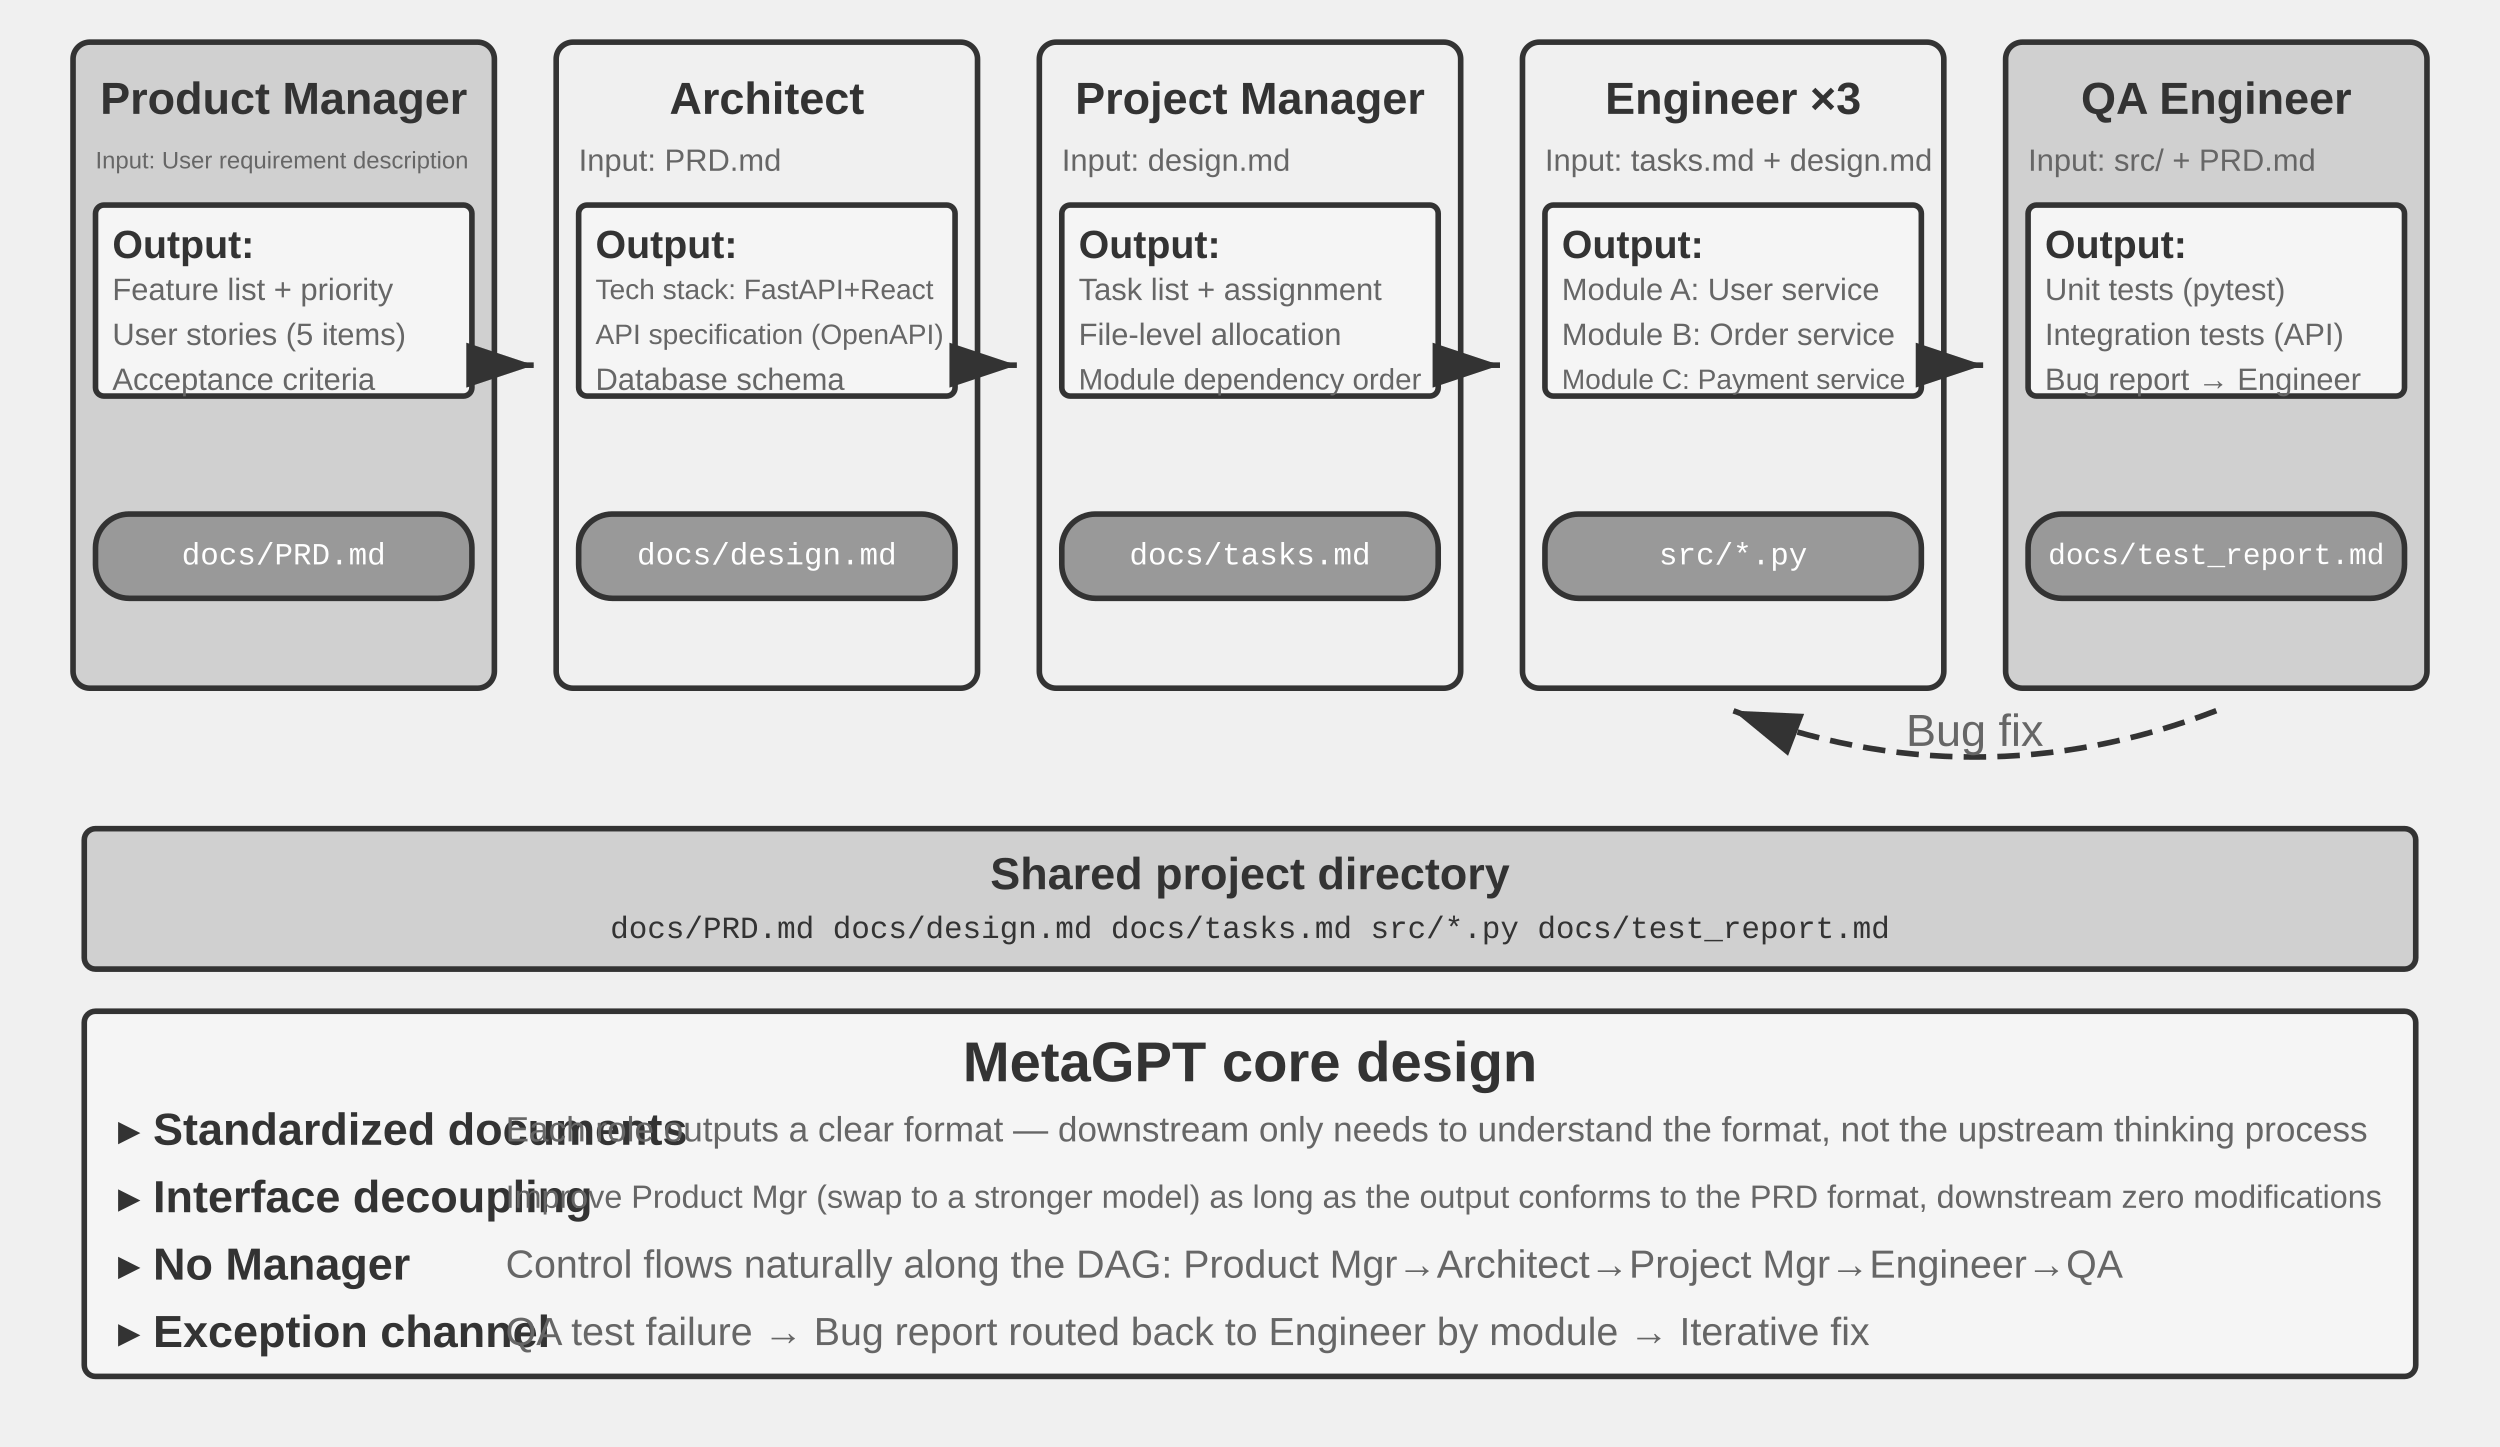
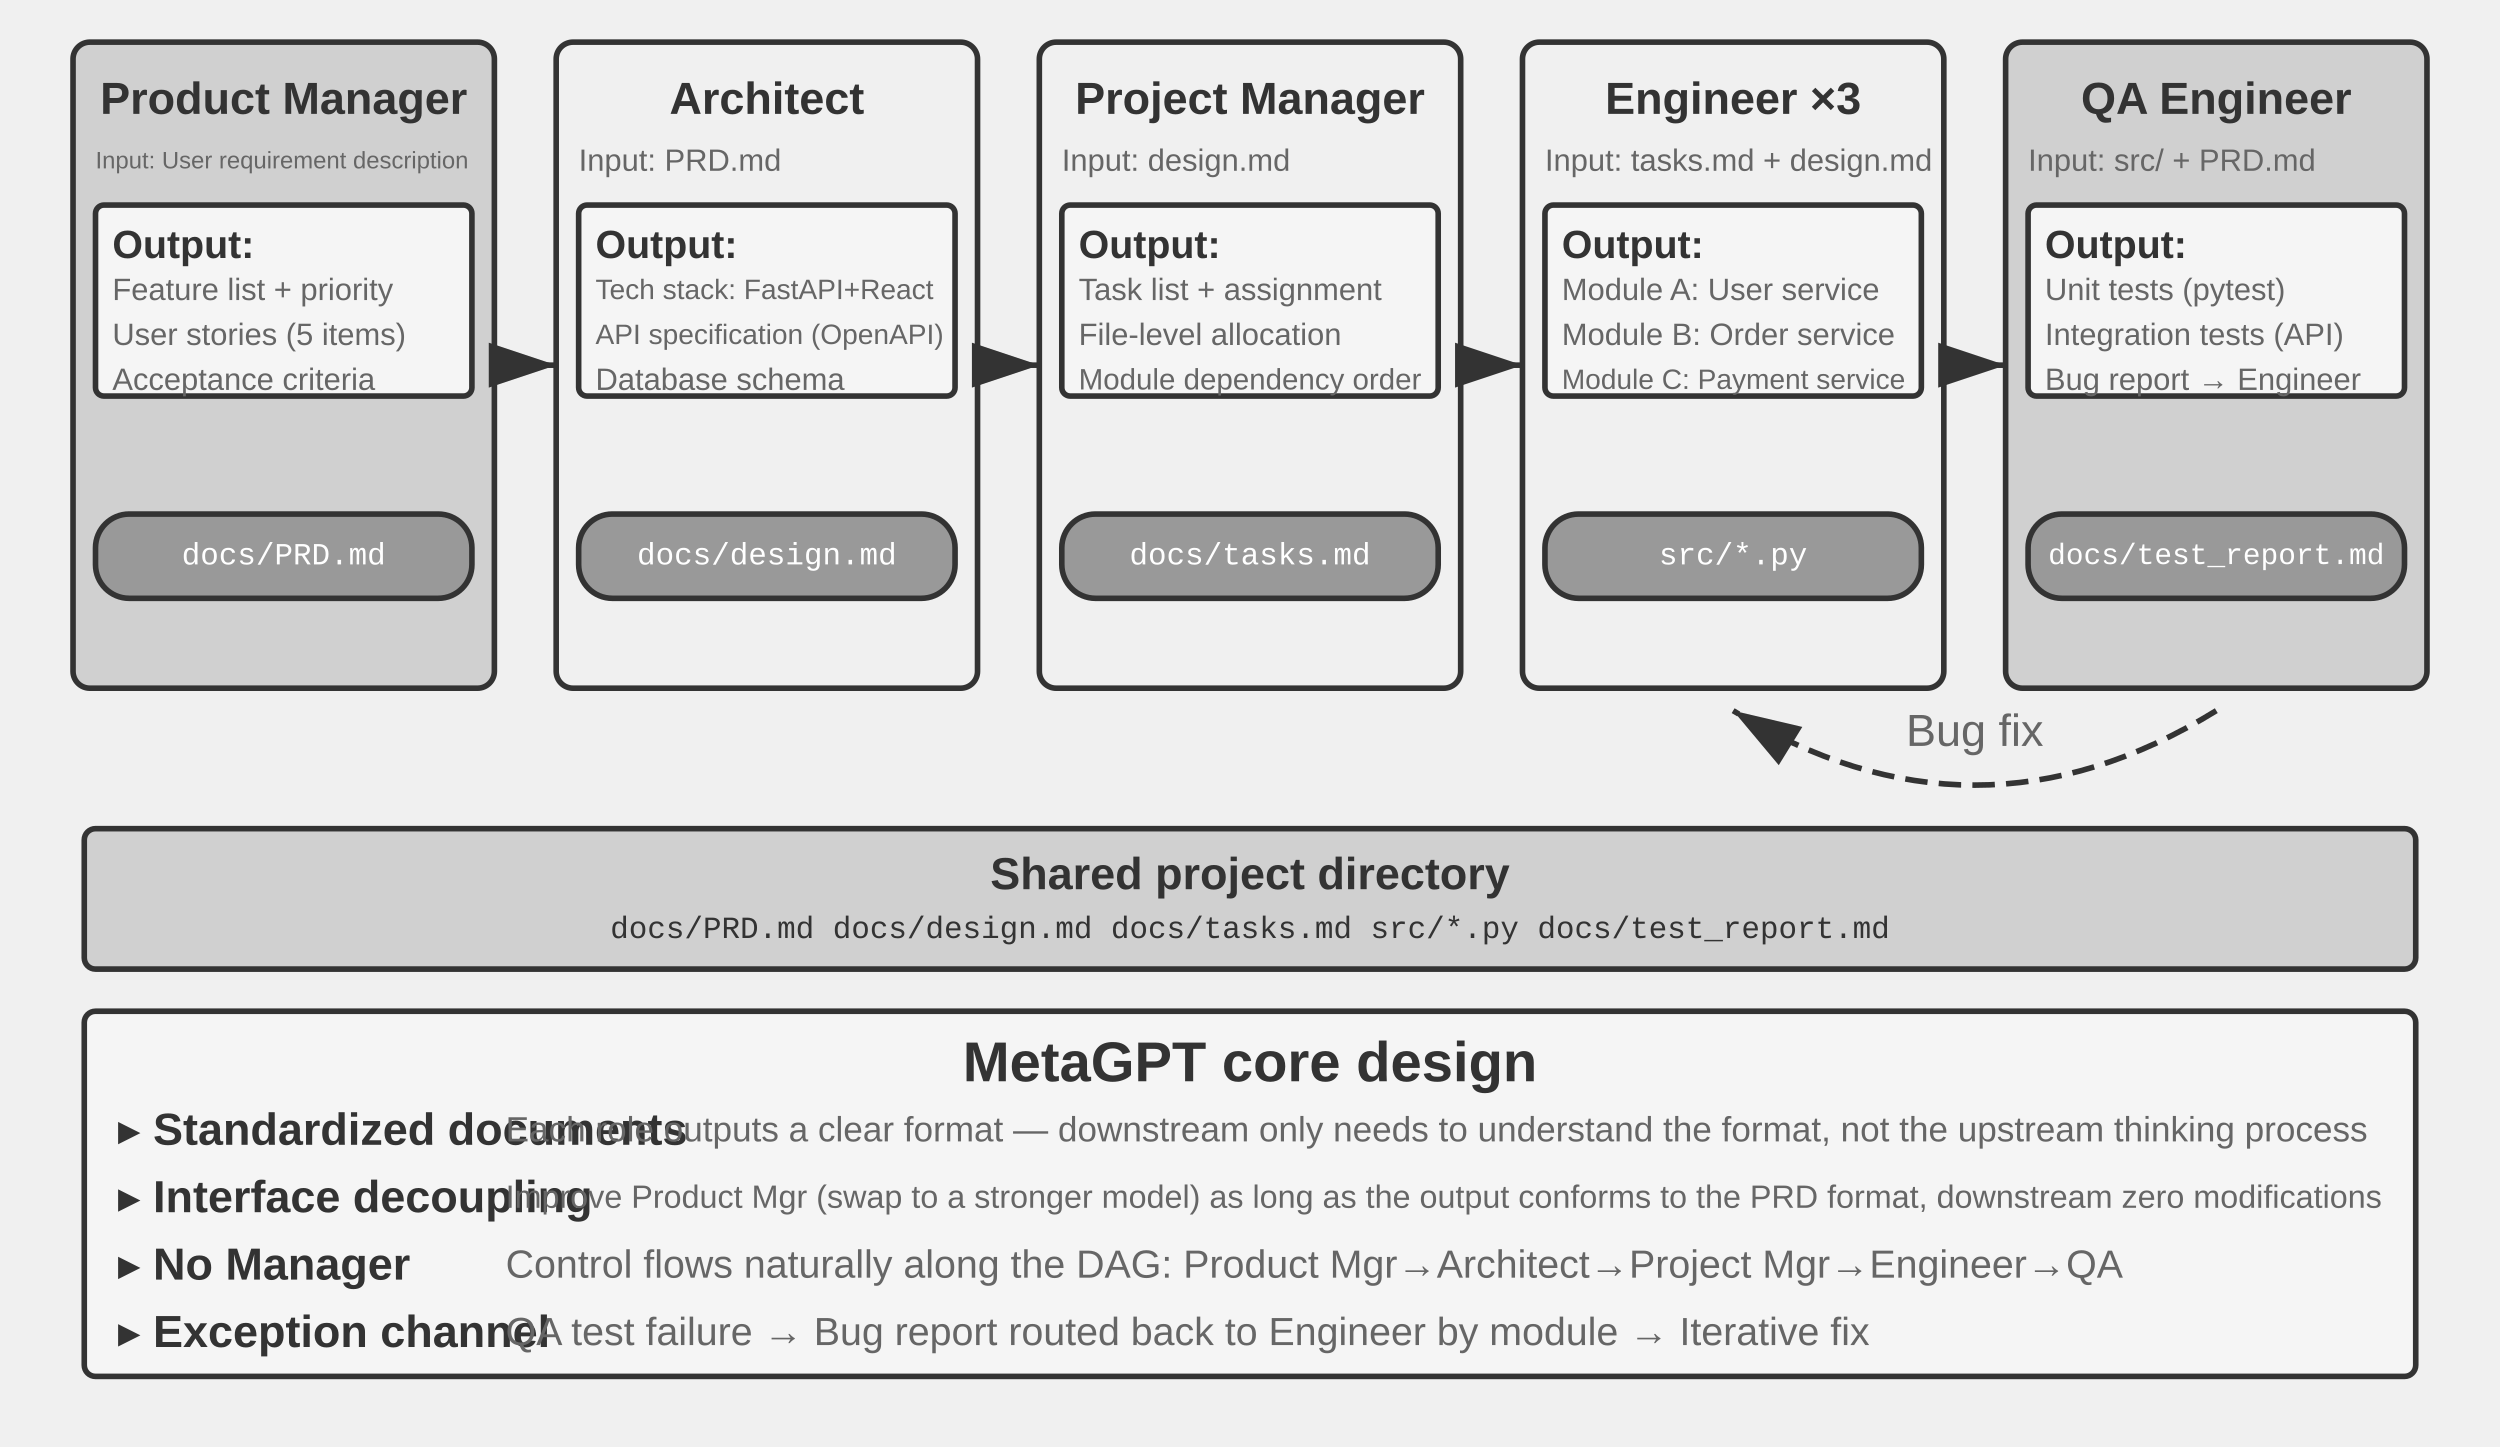
<svg xmlns="http://www.w3.org/2000/svg" viewBox="0 40 890 515" width="890" height="515" style="background:#ffffff">
  <defs>
    <marker id="ah" markerWidth="12" markerHeight="8" refX="12" refY="4" orient="auto">
      <polygon points="0 0, 12 4, 0 8" fill="#333333" />
    </marker>
    <marker id="ah-light" markerWidth="12" markerHeight="8" refX="12" refY="4" orient="auto">
      <polygon points="0 0, 12 4, 0 8" fill="#999999" />
    </marker>
  </defs>
  <rect x="26" y="55" width="150" height="230" rx="6" fill="#d0d0d0" stroke="#333333" stroke-width="2" />
  <text x="101" y="75" font-family="Arial, 'Helvetica Neue', Helvetica, 'PingFang SC', 'Microsoft YaHei', sans-serif" font-size="16" fill="#333333" text-anchor="middle" dominant-baseline="central" font-weight="bold">Product Manager</text>
  <text x="34" y="97" font-family="Arial, 'Helvetica Neue', Helvetica, 'PingFang SC', 'Microsoft YaHei', sans-serif" font-size="8.5" fill="#666666" text-anchor="start" dominant-baseline="central" font-weight="normal">Input: User requirement description</text>
  <rect x="34" y="113" width="134" height="68" rx="3" fill="#f5f5f5" stroke="#333333" stroke-width="2" />
  <text x="40" y="127" font-family="Arial, 'Helvetica Neue', Helvetica, 'PingFang SC', 'Microsoft YaHei', sans-serif" font-size="14" fill="#333333" text-anchor="start" dominant-baseline="central" font-weight="bold">Output:</text>
  <text x="40" y="143" font-family="Arial, 'Helvetica Neue', Helvetica, 'PingFang SC', 'Microsoft YaHei', sans-serif" font-size="11" fill="#666666" text-anchor="start" dominant-baseline="central" font-weight="normal">Feature list + priority</text>
  <text x="40" y="159" font-family="Arial, 'Helvetica Neue', Helvetica, 'PingFang SC', 'Microsoft YaHei', sans-serif" font-size="11" fill="#666666" text-anchor="start" dominant-baseline="central" font-weight="normal">User stories (5 items)</text>
  <text x="40" y="175" font-family="Arial, 'Helvetica Neue', Helvetica, 'PingFang SC', 'Microsoft YaHei', sans-serif" font-size="11" fill="#666666" text-anchor="start" dominant-baseline="central" font-weight="normal">Acceptance criteria</text>
  <rect x="34" y="223" width="134" height="30" rx="12" fill="#999999" stroke="#333333" stroke-width="2" />
  <text x="101" y="238" font-family="'Courier New', Courier, monospace" font-size="11" fill="#ffffff" text-anchor="middle" dominant-baseline="central">docs/PRD.md</text>
-   <line x1="178" y1="170" x2="190" y2="170" stroke="#333333" stroke-width="2" marker-end="url(#ah)" />
+   <line x1="186" y1="170" x2="198" y2="170" stroke="#333333" stroke-width="2" marker-end="url(#ah)" />
  <rect x="198" y="55" width="150" height="230" rx="6" fill="#f0f0f0" stroke="#333333" stroke-width="2" />
  <text x="273" y="75" font-family="Arial, 'Helvetica Neue', Helvetica, 'PingFang SC', 'Microsoft YaHei', sans-serif" font-size="16" fill="#333333" text-anchor="middle" dominant-baseline="central" font-weight="bold">Architect</text>
  <text x="206" y="97" font-family="Arial, 'Helvetica Neue', Helvetica, 'PingFang SC', 'Microsoft YaHei', sans-serif" font-size="11" fill="#666666" text-anchor="start" dominant-baseline="central" font-weight="normal">Input: PRD.md</text>
  <rect x="206" y="113" width="134" height="68" rx="3" fill="#f5f5f5" stroke="#333333" stroke-width="2" />
  <text x="212" y="127" font-family="Arial, 'Helvetica Neue', Helvetica, 'PingFang SC', 'Microsoft YaHei', sans-serif" font-size="14" fill="#333333" text-anchor="start" dominant-baseline="central" font-weight="bold">Output:</text>
  <text x="212" y="143" font-family="Arial, 'Helvetica Neue', Helvetica, 'PingFang SC', 'Microsoft YaHei', sans-serif" font-size="10" fill="#666666" text-anchor="start" dominant-baseline="central" font-weight="normal">Tech stack: FastAPI+React</text>
  <text x="212" y="159" font-family="Arial, 'Helvetica Neue', Helvetica, 'PingFang SC', 'Microsoft YaHei', sans-serif" font-size="10" fill="#666666" text-anchor="start" dominant-baseline="central" font-weight="normal">API specification (OpenAPI)</text>
  <text x="212" y="175" font-family="Arial, 'Helvetica Neue', Helvetica, 'PingFang SC', 'Microsoft YaHei', sans-serif" font-size="11" fill="#666666" text-anchor="start" dominant-baseline="central" font-weight="normal">Database schema</text>
  <rect x="206" y="223" width="134" height="30" rx="12" fill="#999999" stroke="#333333" stroke-width="2" />
  <text x="273" y="238" font-family="'Courier New', Courier, monospace" font-size="11" fill="#ffffff" text-anchor="middle" dominant-baseline="central">docs/design.md</text>
-   <line x1="350" y1="170" x2="362" y2="170" stroke="#333333" stroke-width="2" marker-end="url(#ah)" />
+   <line x1="358" y1="170" x2="370" y2="170" stroke="#333333" stroke-width="2" marker-end="url(#ah)" />
  <rect x="370" y="55" width="150" height="230" rx="6" fill="#f0f0f0" stroke="#333333" stroke-width="2" />
  <text x="445" y="75" font-family="Arial, 'Helvetica Neue', Helvetica, 'PingFang SC', 'Microsoft YaHei', sans-serif" font-size="16" fill="#333333" text-anchor="middle" dominant-baseline="central" font-weight="bold">Project Manager</text>
  <text x="378" y="97" font-family="Arial, 'Helvetica Neue', Helvetica, 'PingFang SC', 'Microsoft YaHei', sans-serif" font-size="11" fill="#666666" text-anchor="start" dominant-baseline="central" font-weight="normal">Input: design.md</text>
  <rect x="378" y="113" width="134" height="68" rx="3" fill="#f5f5f5" stroke="#333333" stroke-width="2" />
  <text x="384" y="127" font-family="Arial, 'Helvetica Neue', Helvetica, 'PingFang SC', 'Microsoft YaHei', sans-serif" font-size="14" fill="#333333" text-anchor="start" dominant-baseline="central" font-weight="bold">Output:</text>
  <text x="384" y="143" font-family="Arial, 'Helvetica Neue', Helvetica, 'PingFang SC', 'Microsoft YaHei', sans-serif" font-size="11" fill="#666666" text-anchor="start" dominant-baseline="central" font-weight="normal">Task list + assignment</text>
  <text x="384" y="159" font-family="Arial, 'Helvetica Neue', Helvetica, 'PingFang SC', 'Microsoft YaHei', sans-serif" font-size="11" fill="#666666" text-anchor="start" dominant-baseline="central" font-weight="normal">File-level allocation</text>
  <text x="384" y="175" font-family="Arial, 'Helvetica Neue', Helvetica, 'PingFang SC', 'Microsoft YaHei', sans-serif" font-size="10.5" fill="#666666" text-anchor="start" dominant-baseline="central" font-weight="normal">Module dependency order</text>
  <rect x="378" y="223" width="134" height="30" rx="12" fill="#999999" stroke="#333333" stroke-width="2" />
  <text x="445" y="238" font-family="'Courier New', Courier, monospace" font-size="11" fill="#ffffff" text-anchor="middle" dominant-baseline="central">docs/tasks.md</text>
-   <line x1="522" y1="170" x2="534" y2="170" stroke="#333333" stroke-width="2" marker-end="url(#ah)" />
+   <line x1="530" y1="170" x2="542" y2="170" stroke="#333333" stroke-width="2" marker-end="url(#ah)" />
  <rect x="542" y="55" width="150" height="230" rx="6" fill="#f0f0f0" stroke="#333333" stroke-width="2" />
  <text x="617" y="75" font-family="Arial, 'Helvetica Neue', Helvetica, 'PingFang SC', 'Microsoft YaHei', sans-serif" font-size="16" fill="#333333" text-anchor="middle" dominant-baseline="central" font-weight="bold">Engineer ×3</text>
  <text x="550" y="97" font-family="Arial, 'Helvetica Neue', Helvetica, 'PingFang SC', 'Microsoft YaHei', sans-serif" font-size="11" fill="#666666" text-anchor="start" dominant-baseline="central" font-weight="normal">Input: tasks.md + design.md</text>
  <rect x="550" y="113" width="134" height="68" rx="3" fill="#f5f5f5" stroke="#333333" stroke-width="2" />
  <text x="556" y="127" font-family="Arial, 'Helvetica Neue', Helvetica, 'PingFang SC', 'Microsoft YaHei', sans-serif" font-size="14" fill="#333333" text-anchor="start" dominant-baseline="central" font-weight="bold">Output:</text>
  <text x="556" y="143" font-family="Arial, 'Helvetica Neue', Helvetica, 'PingFang SC', 'Microsoft YaHei', sans-serif" font-size="11" fill="#666666" text-anchor="start" dominant-baseline="central" font-weight="normal">Module A: User service</text>
  <text x="556" y="159" font-family="Arial, 'Helvetica Neue', Helvetica, 'PingFang SC', 'Microsoft YaHei', sans-serif" font-size="11" fill="#666666" text-anchor="start" dominant-baseline="central" font-weight="normal">Module B: Order service</text>
  <text x="556" y="175" font-family="Arial, 'Helvetica Neue', Helvetica, 'PingFang SC', 'Microsoft YaHei', sans-serif" font-size="10" fill="#666666" text-anchor="start" dominant-baseline="central" font-weight="normal">Module C: Payment service</text>
  <rect x="550" y="223" width="134" height="30" rx="12" fill="#999999" stroke="#333333" stroke-width="2" />
  <text x="617" y="238" font-family="'Courier New', Courier, monospace" font-size="11" fill="#ffffff" text-anchor="middle" dominant-baseline="central">src/*.py</text>
-   <line x1="694" y1="170" x2="706" y2="170" stroke="#333333" stroke-width="2" marker-end="url(#ah)" />
+   <line x1="702" y1="170" x2="714" y2="170" stroke="#333333" stroke-width="2" marker-end="url(#ah)" />
  <rect x="714" y="55" width="150" height="230" rx="6" fill="#d0d0d0" stroke="#333333" stroke-width="2" />
  <text x="789" y="75" font-family="Arial, 'Helvetica Neue', Helvetica, 'PingFang SC', 'Microsoft YaHei', sans-serif" font-size="16" fill="#333333" text-anchor="middle" dominant-baseline="central" font-weight="bold">QA Engineer</text>
  <text x="722" y="97" font-family="Arial, 'Helvetica Neue', Helvetica, 'PingFang SC', 'Microsoft YaHei', sans-serif" font-size="11" fill="#666666" text-anchor="start" dominant-baseline="central" font-weight="normal">Input: src/ + PRD.md</text>
  <rect x="722" y="113" width="134" height="68" rx="3" fill="#f5f5f5" stroke="#333333" stroke-width="2" />
  <text x="728" y="127" font-family="Arial, 'Helvetica Neue', Helvetica, 'PingFang SC', 'Microsoft YaHei', sans-serif" font-size="14" fill="#333333" text-anchor="start" dominant-baseline="central" font-weight="bold">Output:</text>
  <text x="728" y="143" font-family="Arial, 'Helvetica Neue', Helvetica, 'PingFang SC', 'Microsoft YaHei', sans-serif" font-size="11" fill="#666666" text-anchor="start" dominant-baseline="central" font-weight="normal">Unit tests (pytest)</text>
  <text x="728" y="159" font-family="Arial, 'Helvetica Neue', Helvetica, 'PingFang SC', 'Microsoft YaHei', sans-serif" font-size="11" fill="#666666" text-anchor="start" dominant-baseline="central" font-weight="normal">Integration tests (API)</text>
  <text x="728" y="175" font-family="Arial, 'Helvetica Neue', Helvetica, 'PingFang SC', 'Microsoft YaHei', sans-serif" font-size="11" fill="#666666" text-anchor="start" dominant-baseline="central" font-weight="normal">Bug report → Engineer</text>
  <rect x="722" y="223" width="134" height="30" rx="12" fill="#999999" stroke="#333333" stroke-width="2" />
  <text x="789" y="238" font-family="'Courier New', Courier, monospace" font-size="10.5" fill="#ffffff" text-anchor="middle" dominant-baseline="central">docs/test_report.md</text>
-   <path d="M 789,293 Q 703,326 617,293" fill="none" stroke="#333333" stroke-width="2" stroke-dasharray="8,4" marker-end="url(#ah)" />
+   <path d="M 789,293 Q 703,346 617,293" fill="none" stroke="#333333" stroke-width="2" stroke-dasharray="8,4" marker-end="url(#ah)" />
  <text x="703" y="300" font-family="Arial, 'Helvetica Neue', Helvetica, 'PingFang SC', 'Microsoft YaHei', sans-serif" font-size="16" fill="#666666" text-anchor="middle" dominant-baseline="central" font-weight="normal">Bug fix</text>
  <rect x="30" y="335" width="830" height="50" rx="4" fill="#d0d0d0" stroke="#333333" stroke-width="2" />
  <text x="445" y="351" font-family="Arial, 'Helvetica Neue', Helvetica, 'PingFang SC', 'Microsoft YaHei', sans-serif" font-size="16" fill="#333333" text-anchor="middle" dominant-baseline="central" font-weight="bold">Shared project directory</text>
  <text x="445" y="371" font-family="'Courier New', Courier, monospace" font-size="11" fill="#333333" text-anchor="middle" dominant-baseline="central">docs/PRD.md   docs/design.md   docs/tasks.md   src/*.py   docs/test_report.md</text>
  <rect x="30" y="400" width="830" height="130" rx="4" fill="#f5f5f5" stroke="#333333" stroke-width="2" />
  <text x="445" y="418" font-family="Arial, 'Helvetica Neue', Helvetica, 'PingFang SC', 'Microsoft YaHei', sans-serif" font-size="20" fill="#333333" text-anchor="middle" dominant-baseline="central" font-weight="bold">MetaGPT core design</text>
  <text x="42" y="442" font-family="Arial, 'Helvetica Neue', Helvetica, 'PingFang SC', 'Microsoft YaHei', sans-serif" font-size="16" fill="#333333" text-anchor="start" dominant-baseline="central" font-weight="bold">▸ Standardized documents</text>
  <text x="180" y="442" font-family="Arial, 'Helvetica Neue', Helvetica, 'PingFang SC', 'Microsoft YaHei', sans-serif" font-size="12.5" fill="#666666" text-anchor="start" dominant-baseline="central" font-weight="normal">Each role outputs a clear format — downstream only needs to understand the format, not the upstream thinking process</text>
  <text x="42" y="466" font-family="Arial, 'Helvetica Neue', Helvetica, 'PingFang SC', 'Microsoft YaHei', sans-serif" font-size="16" fill="#333333" text-anchor="start" dominant-baseline="central" font-weight="bold">▸ Interface decoupling</text>
  <text x="180" y="466" font-family="Arial, 'Helvetica Neue', Helvetica, 'PingFang SC', 'Microsoft YaHei', sans-serif" font-size="11.5" fill="#666666" text-anchor="start" dominant-baseline="central" font-weight="normal">Improve Product Mgr (swap to a stronger model) as long as the output conforms to the PRD format, downstream zero modifications</text>
  <text x="42" y="490" font-family="Arial, 'Helvetica Neue', Helvetica, 'PingFang SC', 'Microsoft YaHei', sans-serif" font-size="16" fill="#333333" text-anchor="start" dominant-baseline="central" font-weight="bold">▸ No Manager</text>
  <text x="180" y="490" font-family="Arial, 'Helvetica Neue', Helvetica, 'PingFang SC', 'Microsoft YaHei', sans-serif" font-size="14" fill="#666666" text-anchor="start" dominant-baseline="central" font-weight="normal">Control flows naturally along the DAG: Product Mgr→Architect→Project Mgr→Engineer→QA</text>
  <text x="42" y="514" font-family="Arial, 'Helvetica Neue', Helvetica, 'PingFang SC', 'Microsoft YaHei', sans-serif" font-size="16" fill="#333333" text-anchor="start" dominant-baseline="central" font-weight="bold">▸ Exception channel</text>
  <text x="180" y="514" font-family="Arial, 'Helvetica Neue', Helvetica, 'PingFang SC', 'Microsoft YaHei', sans-serif" font-size="14" fill="#666666" text-anchor="start" dominant-baseline="central" font-weight="normal">QA test failure → Bug report routed back to Engineer by module → Iterative fix</text>
</svg>
